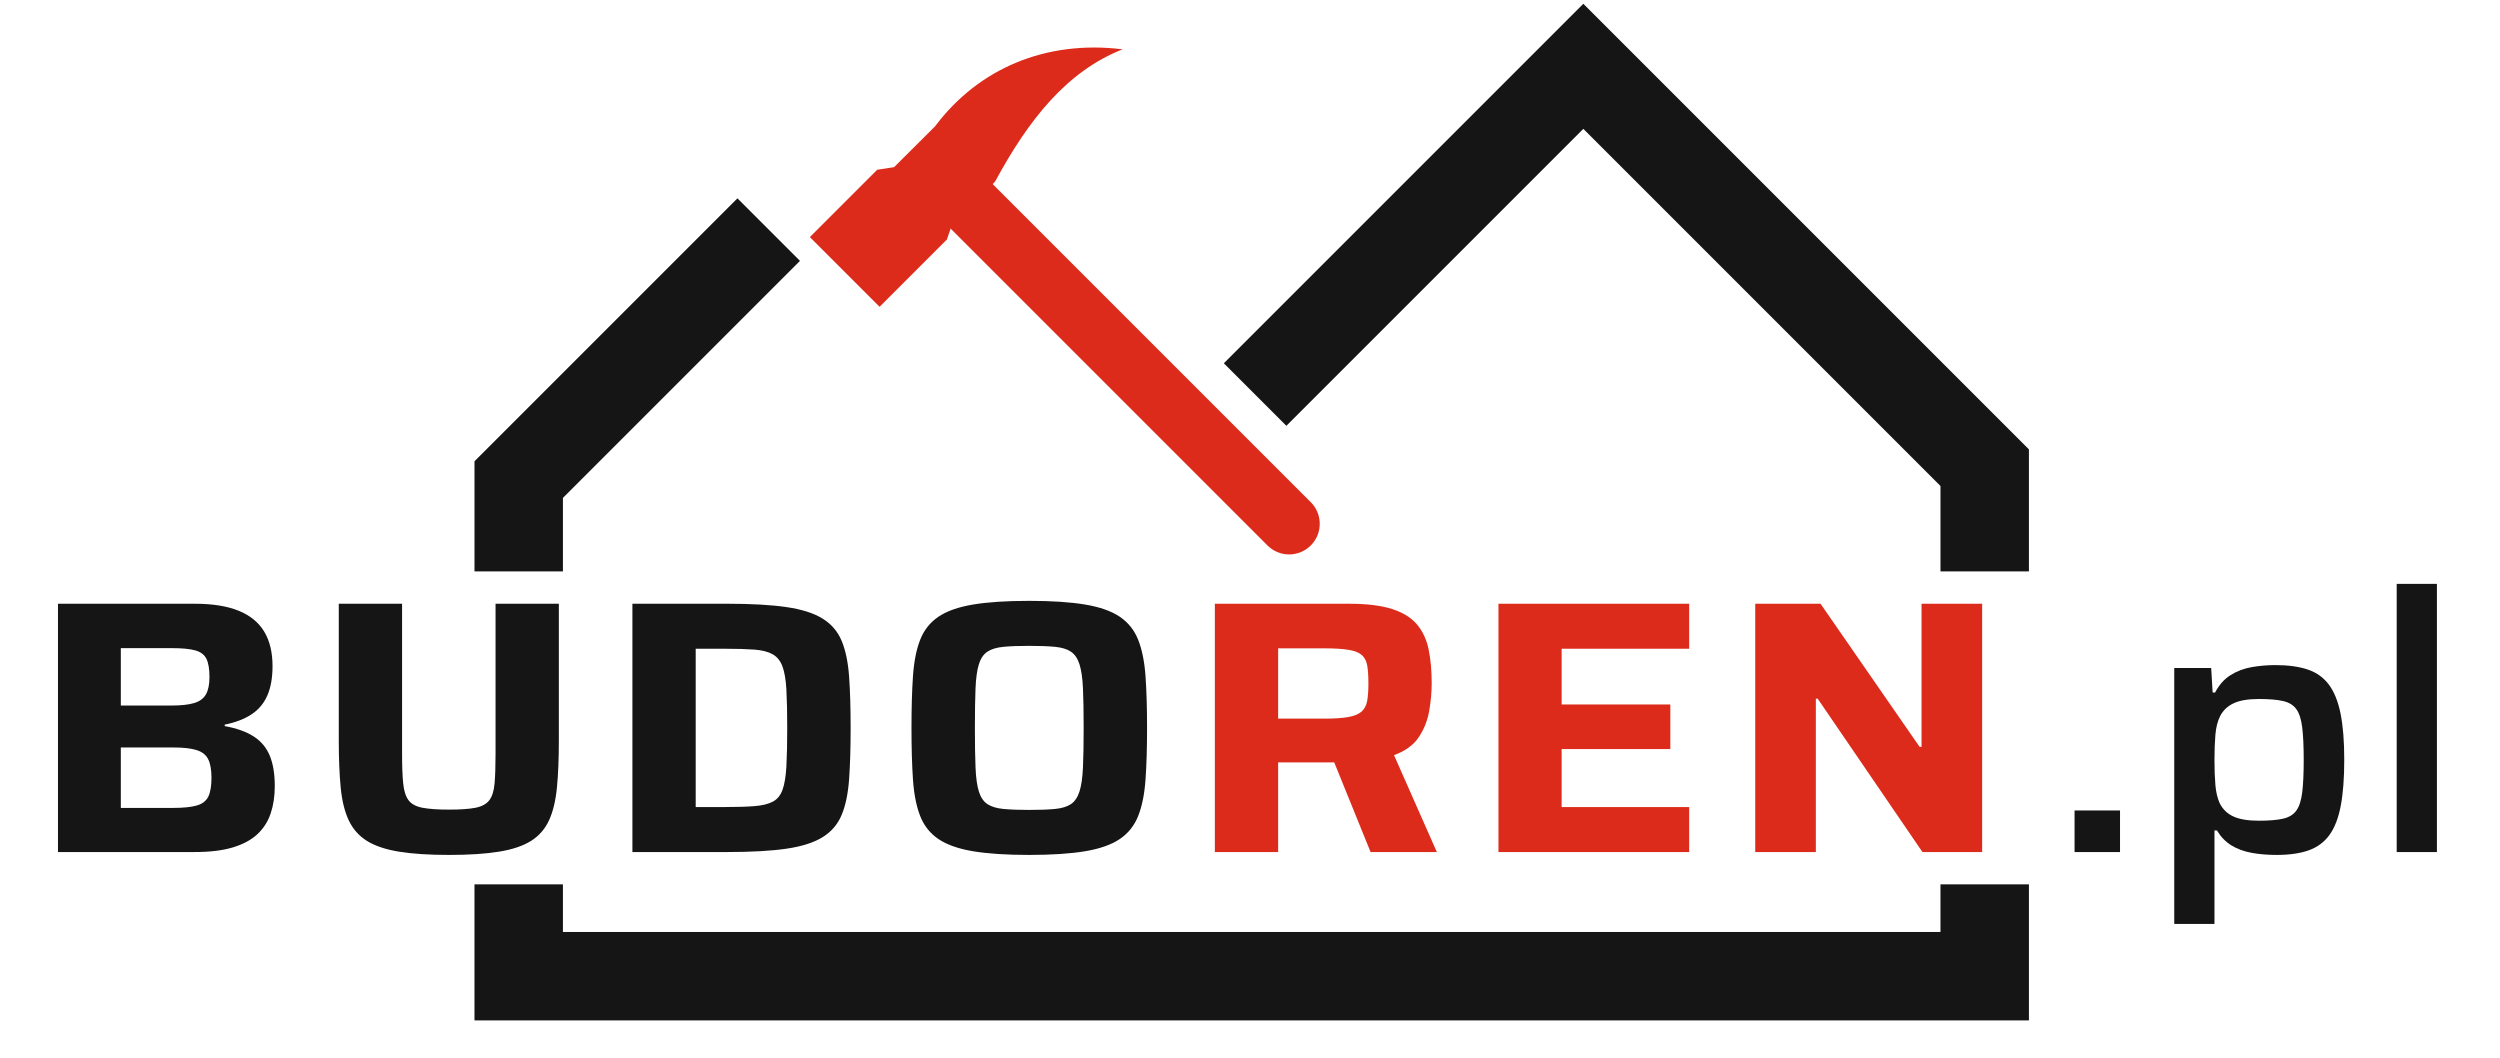
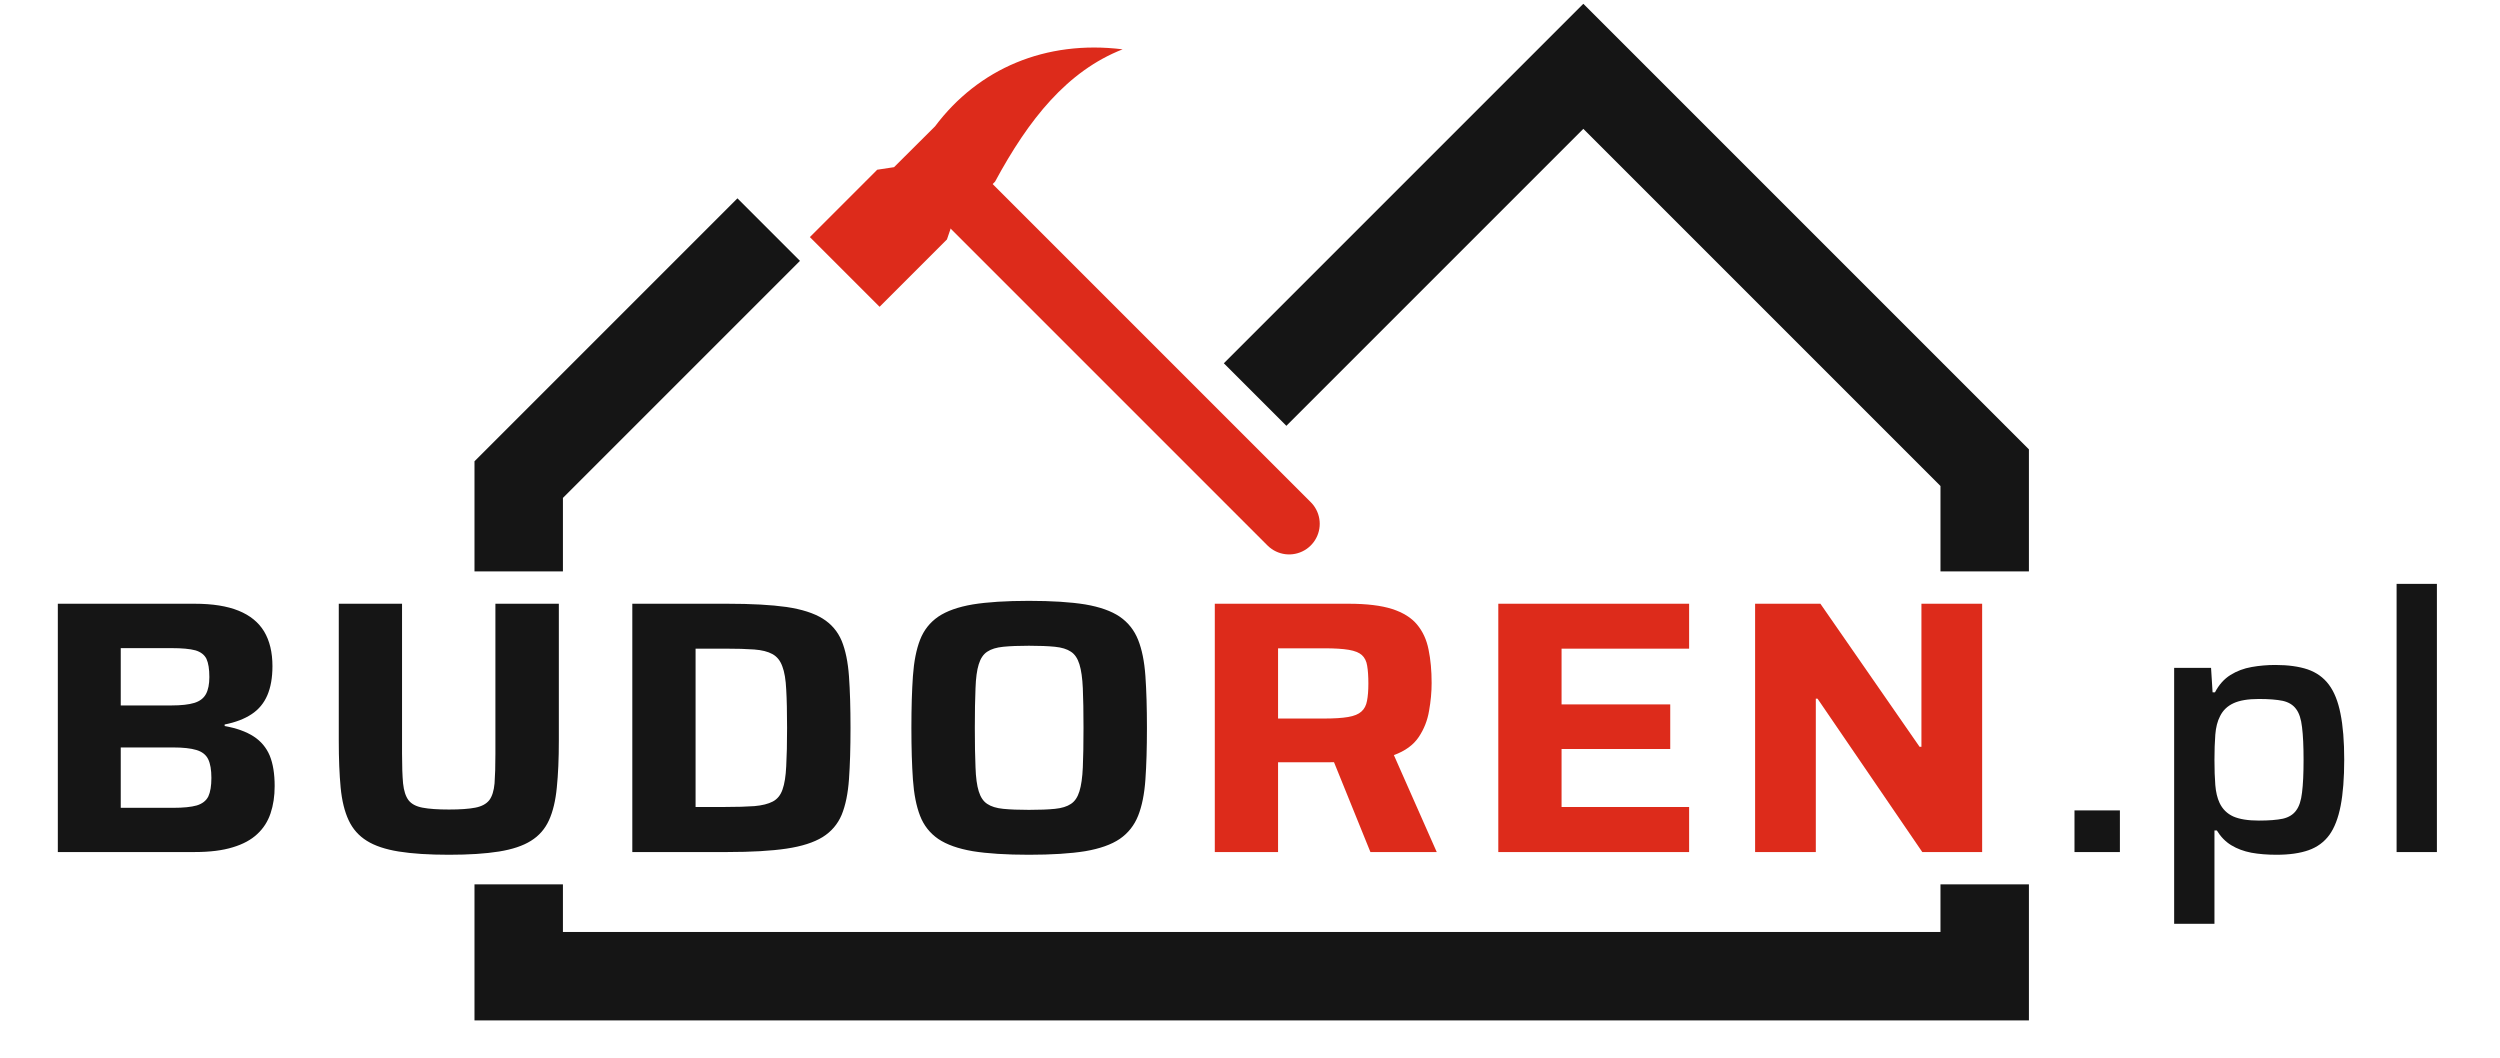
<svg xmlns="http://www.w3.org/2000/svg" viewBox="24 84 1470 622">
  <g fill="none" stroke="#151515" stroke-width="52" stroke-linejoin="miter">
    <path d="M329 420V366L476 219" />
    <path d="M762 316L955 123L1191 359V420" />
    <path d="M329 604V658H1191V604" />
  </g>
  <path d="M590 200L782 392" stroke="#DD2B1B" stroke-width="36" stroke-linecap="round" />
  <path fill="#DD2B1B" d="M500.2 223.4L539.8 183.8L549.7 182.3L573.8 158.3C599.2 124.4 638.8 107.4 684.1 113.0C651.5 125.8 628.9 154.1 609.1 190.8L583.7 216.3L580.8 224.8L541.2 264.4Z" />
-   <path fill="#151515" d="M58.093 585.0V439.0H138.528Q154.212 439.0 164.338 443.124Q174.465 447.248 179.358 455.388Q184.251 463.528 184.251 475.712Q184.251 485.866 181.24 492.839Q178.229 499.812 172.005 503.966Q165.78 508.12 156.123 510.09V510.939Q166.66 512.849 173.172 517.035Q179.683 521.221 182.625 528.346Q185.567 535.471 185.567 546.258Q185.567 555.106 183.162 562.276Q180.758 569.445 175.376 574.478Q169.994 579.511 160.976 582.255Q151.959 585.0 138.563 585.0ZM95.043 559.051H125.773Q134.835 559.051 139.755 557.623Q144.675 556.196 146.513 552.326Q148.351 548.456 148.351 541.417Q148.351 534.318 146.428 530.448Q144.506 526.578 139.586 525.045Q134.666 523.511 125.773 523.511H95.043ZM95.043 498.851H124.928Q133.484 498.851 138.319 497.348Q143.155 495.844 145.162 492.156Q147.168 488.469 147.168 482.158Q147.168 475.119 145.415 471.462Q143.662 467.804 138.91 466.453Q134.159 465.101 124.928 465.101H95.043Z M288.037 586.698Q270.379 586.698 258.589 584.774Q246.798 582.85 239.731 578.426Q232.665 574.001 229.062 566.348Q225.46 558.694 224.331 547.129Q223.202 535.563 223.202 519.463V439.0H260.419V527.223Q260.419 538.054 261.076 544.638Q261.734 551.223 264.23 554.546Q266.725 557.87 272.441 558.963Q278.157 560.056 288.037 560.056Q297.984 560.056 303.582 558.963Q309.179 557.87 311.708 554.546Q314.237 551.223 314.811 544.638Q315.384 538.054 315.384 527.223V439.0H352.6V519.463Q352.6 535.563 351.471 547.129Q350.342 558.694 346.825 566.348Q343.307 574.001 336.291 578.426Q329.276 582.85 317.485 584.774Q305.694 586.698 288.037 586.698Z M395.858 585.0V439.0H451.701Q472.963 439.0 486.454 440.97Q499.945 442.94 507.7 447.745Q515.456 452.549 518.905 460.856Q522.354 469.162 523.262 481.728Q524.171 494.295 524.171 512.0Q524.171 529.705 523.262 542.272Q522.354 554.838 518.905 563.144Q515.456 571.451 507.7 576.255Q499.945 581.06 486.454 583.03Q472.963 585.0 451.701 585.0ZM433.074 558.538H450.381Q460.814 558.538 467.631 558.008Q474.448 557.477 478.426 555.369Q482.404 553.261 484.157 548.316Q485.911 543.371 486.399 534.565Q486.888 525.759 486.888 512.06Q486.888 498.298 486.399 489.527Q485.911 480.755 484.073 475.823Q482.235 470.891 478.257 468.677Q474.279 466.463 467.545 465.962Q460.811 465.462 450.381 465.462H433.074Z M629.095 586.698Q609.01 586.698 596.057 584.516Q583.104 582.333 575.735 577.316Q568.367 572.299 565.036 563.751Q561.705 555.203 560.829 542.424Q559.953 529.645 559.953 512.0Q559.953 494.355 560.829 481.576Q561.705 468.797 565.036 460.249Q568.367 451.701 575.735 446.684Q583.104 441.667 596.057 439.484Q609.01 437.302 629.095 437.302Q649.179 437.302 662.132 439.484Q675.085 441.667 682.487 446.684Q689.889 451.701 693.271 460.249Q696.653 468.797 697.562 481.576Q698.471 494.355 698.471 512.0Q698.471 529.645 697.562 542.424Q696.653 555.203 693.271 563.751Q689.889 572.299 682.487 577.316Q675.085 582.333 662.132 584.516Q649.179 586.698 629.095 586.698ZM629.095 560.236Q638.432 560.236 644.399 559.66Q650.366 559.083 653.737 556.793Q657.108 554.502 658.744 549.375Q660.379 544.248 660.784 535.223Q661.188 526.198 661.188 512.0Q661.188 497.802 660.784 488.777Q660.379 479.752 658.744 474.625Q657.108 469.498 653.737 467.207Q650.366 464.917 644.399 464.34Q638.432 463.764 629.095 463.764Q619.926 463.764 613.959 464.34Q607.992 464.917 604.57 467.207Q601.147 469.498 599.563 474.625Q597.979 479.752 597.607 488.777Q597.236 497.802 597.236 512.0Q597.236 526.198 597.607 535.223Q597.979 544.248 599.563 549.375Q601.147 554.502 604.57 556.793Q607.992 559.083 613.959 559.66Q619.926 560.236 629.095 560.236Z" />
-   <path fill="#DD2B1B" d="M738.333 585.0V439.0H817.185Q832.932 439.0 842.605 442.123Q852.278 445.246 857.291 451.294Q862.305 457.342 864.071 466.041Q865.838 474.739 865.838 485.678Q865.838 493.522 864.373 501.996Q862.909 510.47 858.229 517.461Q853.549 524.452 843.682 528.028L868.864 585.0H829.897L806.191 526.518L815.461 531.087Q813.612 531.963 811.392 532.13Q809.173 532.296 806.013 532.296H775.55V585.0ZM775.55 506.555H802.501Q811.502 506.555 816.759 505.628Q822.017 504.701 824.595 502.409Q827.173 500.116 827.897 496.126Q828.622 492.136 828.622 485.918Q828.622 479.608 827.964 475.572Q827.306 471.536 824.879 469.289Q822.453 467.043 817.162 466.132Q811.87 465.221 802.604 465.221H775.55Z M905.096 585.0V439.0H1017.227V465.462H942.245V498.223H1006.156V524.444H942.245V558.538H1017.227V585.0Z M1056.076 585.0V439.0H1094.47L1152.72 523.141H1153.862V439.0H1189.5V585.0H1154.395L1092.79 494.818H1091.715V585.0Z" />
-   <path fill="#151515" d="M1243.841 585.0V560.549H1270.575V585.0Z M1302.459 627.264V476.773H1324.177L1325.032 491.19H1326.483Q1329.976 484.477 1335.58 480.961Q1341.184 477.444 1348.03 476.26Q1354.875 475.076 1361.923 475.076Q1373.2 475.076 1380.975 477.694Q1388.751 480.312 1393.43 486.626Q1398.109 492.94 1400.265 503.692Q1402.421 514.443 1402.421 530.709Q1402.421 546.975 1400.358 557.815Q1398.296 568.655 1393.71 574.97Q1389.124 581.284 1381.535 583.991Q1373.946 586.698 1362.669 586.698Q1354.549 586.698 1347.833 585.444Q1341.116 584.19 1336.049 581.081Q1330.981 577.972 1327.561 572.316H1326.11V627.264ZM1352.235 566.586Q1361.019 566.586 1366.3 565.421Q1371.581 564.256 1374.193 560.69Q1376.805 557.124 1377.694 550.027Q1378.583 542.929 1378.583 530.887Q1378.583 518.844 1377.694 511.658Q1376.805 504.472 1374.193 500.906Q1371.581 497.34 1366.3 496.175Q1361.019 495.01 1352.235 495.01Q1342.751 495.01 1337.363 497.532Q1331.976 500.054 1329.416 505.129Q1327.188 509.576 1326.649 516.078Q1326.11 522.581 1326.11 530.887Q1326.11 539.405 1326.649 545.606Q1327.188 551.808 1329.121 556.156Q1331.79 561.615 1337.252 564.1Q1342.715 566.586 1352.235 566.586Z M1433.254 585.0V427.328H1456.905V585.0Z" />
+   <path fill="#151515" d="M58.0 585.0V439.0H138.5Q154.2 439.0 164.3 443.1Q174.4 447.2 179.3 455.3Q184.2 463.5 184.2 475.7Q184.2 485.8 181.2 492.8Q178.2 499.8 172.0 503.9Q165.7 508.1 156.1 510.0V510.9Q166.6 512.8 173.1 517.0Q179.6 521.2 182.6 528.3Q185.5 535.4 185.5 546.2Q185.5 555.1 183.1 562.2Q180.7 569.4 175.3 574.4Q169.9 579.5 160.9 582.2Q151.9 585.0 138.5 585.0ZM95.0 559.0H125.7Q134.8 559.0 139.7 557.6Q144.6 556.1 146.5 552.3Q148.3 548.4 148.3 541.4Q148.3 534.3 146.4 530.4Q144.5 526.5 139.5 525.0Q134.6 523.5 125.7 523.5H95.0ZM95.0 498.8H124.9Q133.4 498.8 138.3 497.3Q143.1 495.8 145.1 492.1Q147.1 488.4 147.1 482.1Q147.1 475.1 145.4 471.4Q143.6 467.8 138.9 466.4Q134.1 465.1 124.9 465.1H95.0Z M288.0 586.6Q270.3 586.6 258.5 584.7Q246.7 582.8 239.7 578.4Q232.6 574.0 229.0 566.3Q225.4 558.6 224.3 547.1Q223.2 535.5 223.2 519.4V439.0H260.4V527.2Q260.4 538.0 261.0 544.6Q261.7 551.2 264.2 554.5Q266.7 557.8 272.4 558.9Q278.1 560.0 288.0 560.0Q297.9 560.0 303.5 558.9Q309.1 557.8 311.7 554.5Q314.2 551.2 314.8 544.6Q315.3 538.0 315.3 527.2V439.0H352.6V519.4Q352.6 535.5 351.4 547.1Q350.3 558.6 346.8 566.3Q343.3 574.0 336.2 578.4Q329.2 582.8 317.4 584.7Q305.6 586.6 288.0 586.6Z M395.8 585.0V439.0H451.7Q472.9 439.0 486.4 440.9Q499.9 442.9 507.7 447.7Q515.4 452.5 518.9 460.8Q522.3 469.1 523.2 481.7Q524.1 494.2 524.1 512.0Q524.1 529.7 523.2 542.2Q522.3 554.8 518.9 563.1Q515.4 571.4 507.7 576.2Q499.9 581.0 486.4 583.0Q472.9 585.0 451.7 585.0ZM433.0 558.5H450.3Q460.8 558.5 467.6 558.0Q474.4 557.4 478.4 555.3Q482.4 553.2 484.1 548.3Q485.9 543.3 486.3 534.5Q486.8 525.7 486.8 512.0Q486.8 498.2 486.3 489.5Q485.9 480.7 484.0 475.8Q482.2 470.8 478.2 468.6Q474.2 466.4 467.5 465.9Q460.8 465.4 450.3 465.4H433.0Z M629.0 586.6Q609.0 586.6 596.0 584.5Q583.1 582.3 575.7 577.3Q568.3 572.2 565.0 563.7Q561.7 555.2 560.8 542.4Q559.9 529.6 559.9 512.0Q559.9 494.3 560.8 481.5Q561.7 468.7 565.0 460.2Q568.3 451.7 575.7 446.6Q583.1 441.6 596.0 439.4Q609.0 437.3 629.0 437.3Q649.1 437.3 662.1 439.4Q675.0 441.6 682.4 446.6Q689.8 451.7 693.2 460.2Q696.6 468.7 697.5 481.5Q698.4 494.3 698.4 512.0Q698.4 529.6 697.5 542.4Q696.6 555.2 693.2 563.7Q689.8 572.2 682.4 577.3Q675.0 582.3 662.1 584.5Q649.1 586.6 629.0 586.6ZM629.0 560.2Q638.4 560.2 644.3 559.6Q650.3 559.0 653.7 556.7Q657.1 554.5 658.7 549.3Q660.3 544.2 660.7 535.2Q661.1 526.1 661.1 512.0Q661.1 497.8 660.7 488.7Q660.3 479.7 658.7 474.6Q657.1 469.4 653.7 467.2Q650.3 464.9 644.3 464.3Q638.4 463.7 629.0 463.7Q619.9 463.7 613.9 464.3Q607.9 464.9 604.5 467.2Q601.1 469.4 599.5 474.6Q597.9 479.7 597.6 488.7Q597.2 497.8 597.2 512.0Q597.2 526.1 597.6 535.2Q597.9 544.2 599.5 549.3Q601.1 554.5 604.5 556.7Q607.9 559.0 613.9 559.6Q619.9 560.2 629.0 560.2Z" />
+   <path fill="#DD2B1B" d="M738.3 585.0V439.0H817.1Q832.9 439.0 842.6 442.1Q852.2 445.2 857.2 451.2Q862.3 457.3 864.0 466.0Q865.8 474.7 865.8 485.6Q865.8 493.5 864.3 501.9Q862.9 510.4 858.2 517.4Q853.5 524.4 843.6 528.0L868.8 585.0H829.8L806.1 526.5L815.4 531.0Q813.6 531.9 811.3 532.1Q809.1 532.2 806.0 532.2H775.5V585.0ZM775.5 506.5H802.5Q811.5 506.5 816.7 505.6Q822.0 504.7 824.5 502.4Q827.1 500.1 827.8 496.1Q828.6 492.1 828.6 485.9Q828.6 479.6 827.9 475.5Q827.3 471.5 824.8 469.2Q822.4 467.0 817.1 466.1Q811.8 465.2 802.6 465.2H775.5Z M905.0 585.0V439.0H1017.2V465.4H942.2V498.2H1006.1V524.4H942.2V558.5H1017.2V585.0Z M1056.0 585.0V439.0H1094.4L1152.7 523.1H1153.8V439.0H1189.5V585.0H1154.3L1092.7 494.8H1091.7V585.0Z" />
+   <path fill="#151515" d="M1243.8 585.0V560.5H1270.5V585.0Z M1302.4 627.2V476.7H1324.1L1325.0 491.1H1326.4Q1329.9 484.4 1335.5 480.9Q1341.1 477.4 1348.0 476.2Q1354.8 475.0 1361.9 475.0Q1373.1 475.0 1380.9 477.6Q1388.7 480.3 1393.4 486.6Q1398.1 492.9 1400.2 503.6Q1402.4 514.4 1402.4 530.7Q1402.4 546.9 1400.3 557.8Q1398.2 568.6 1393.7 574.9Q1389.1 581.2 1381.5 583.9Q1373.9 586.6 1362.6 586.6Q1354.5 586.6 1347.8 585.4Q1341.1 584.1 1336.0 581.0Q1330.9 577.9 1327.5 572.3H1326.1V627.2ZM1352.2 566.5Q1361.0 566.5 1366.3 565.4Q1371.5 564.2 1374.1 560.6Q1376.8 557.1 1377.6 550.0Q1378.5 542.9 1378.5 530.8Q1378.5 518.8 1377.6 511.6Q1376.8 504.4 1374.1 500.9Q1371.5 497.3 1366.3 496.1Q1361.0 495.0 1352.2 495.0Q1342.7 495.0 1337.3 497.5Q1331.9 500.0 1329.4 505.1Q1327.1 509.5 1326.6 516.0Q1326.1 522.5 1326.1 530.8Q1326.1 539.4 1326.6 545.6Q1327.1 551.8 1329.1 556.1Q1331.7 561.6 1337.2 564.1Q1342.7 566.5 1352.2 566.5Z M1433.2 585.0V427.3H1456.9V585.0Z" />
</svg>
